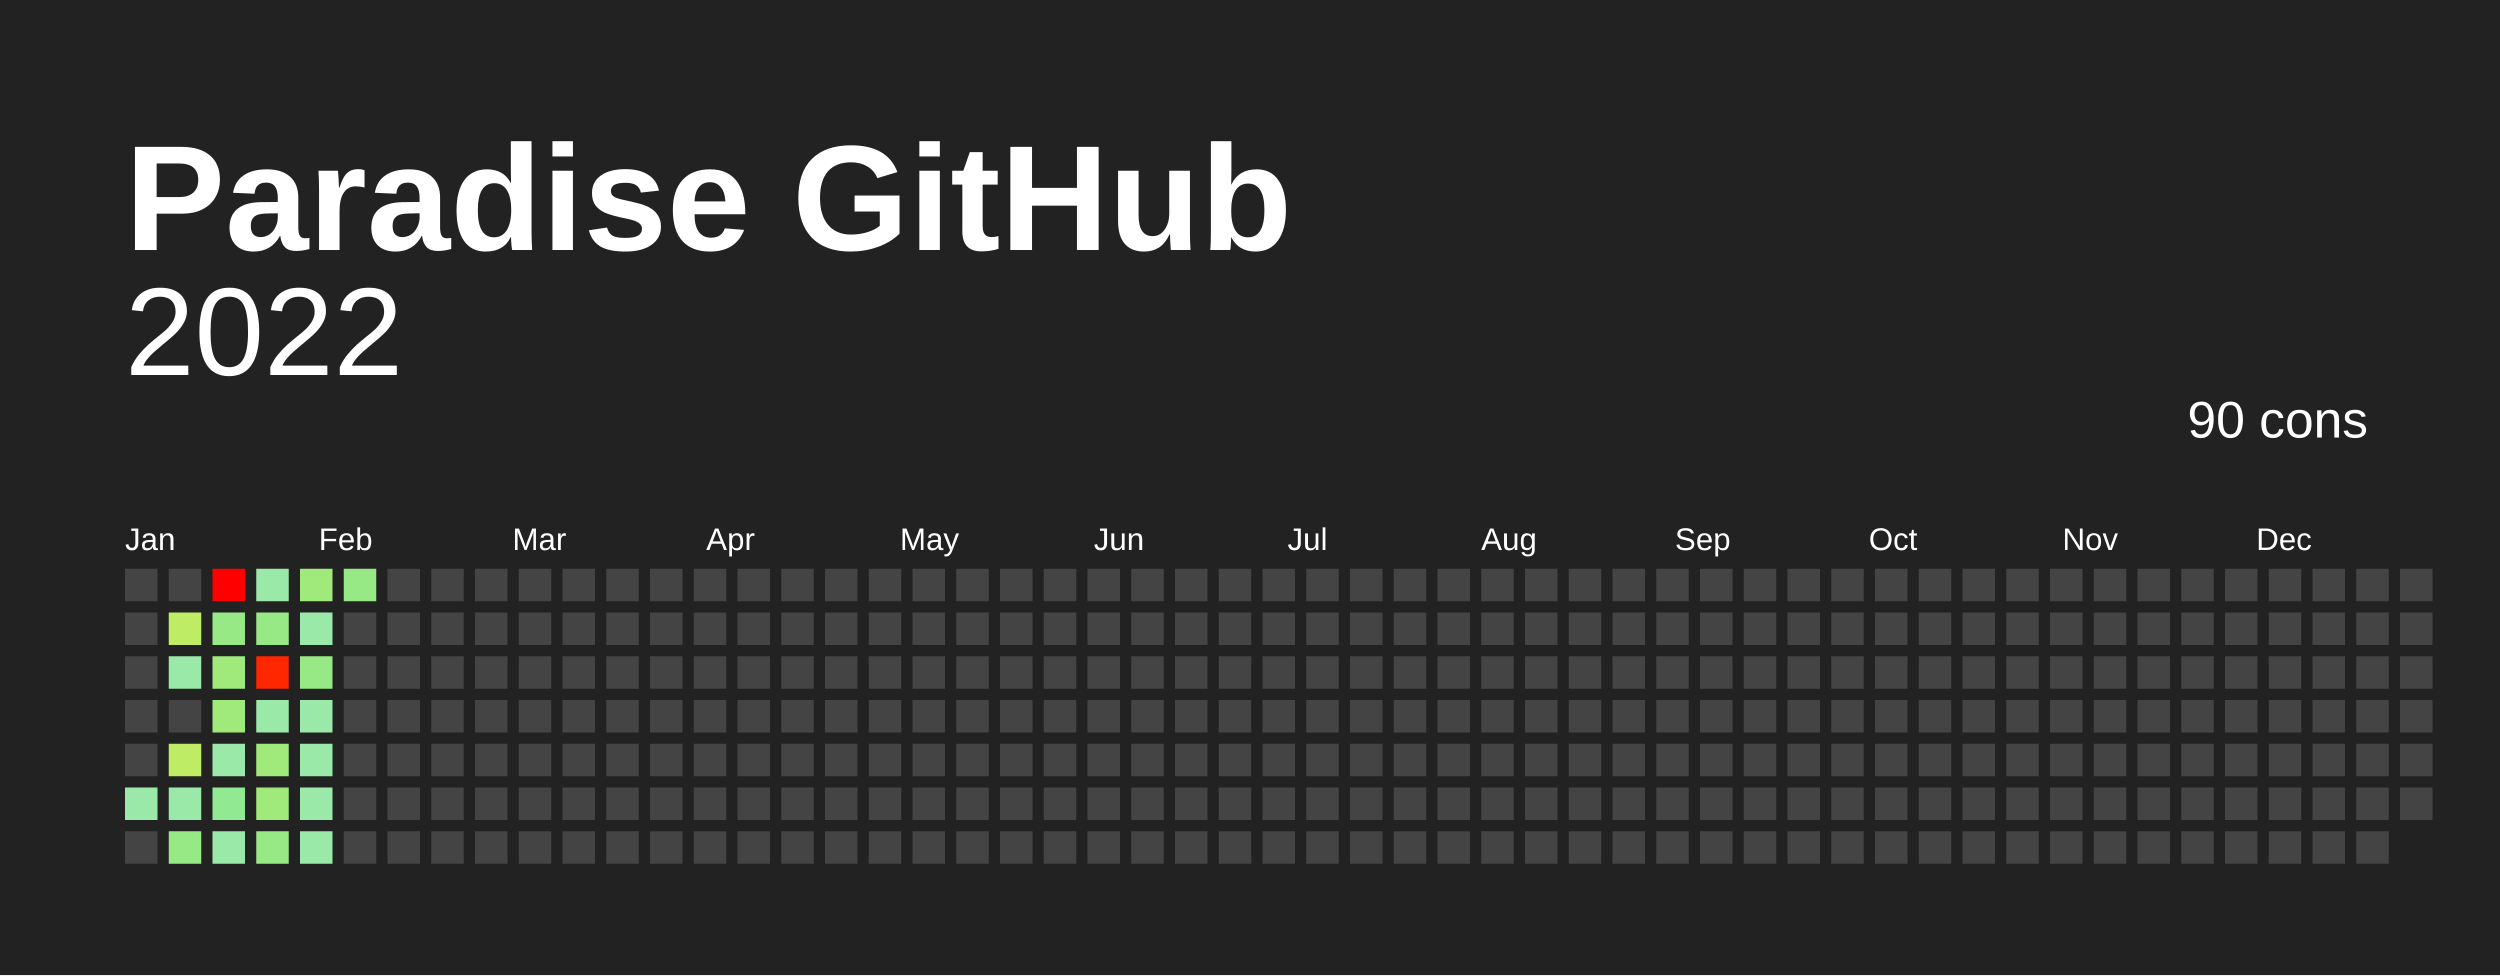
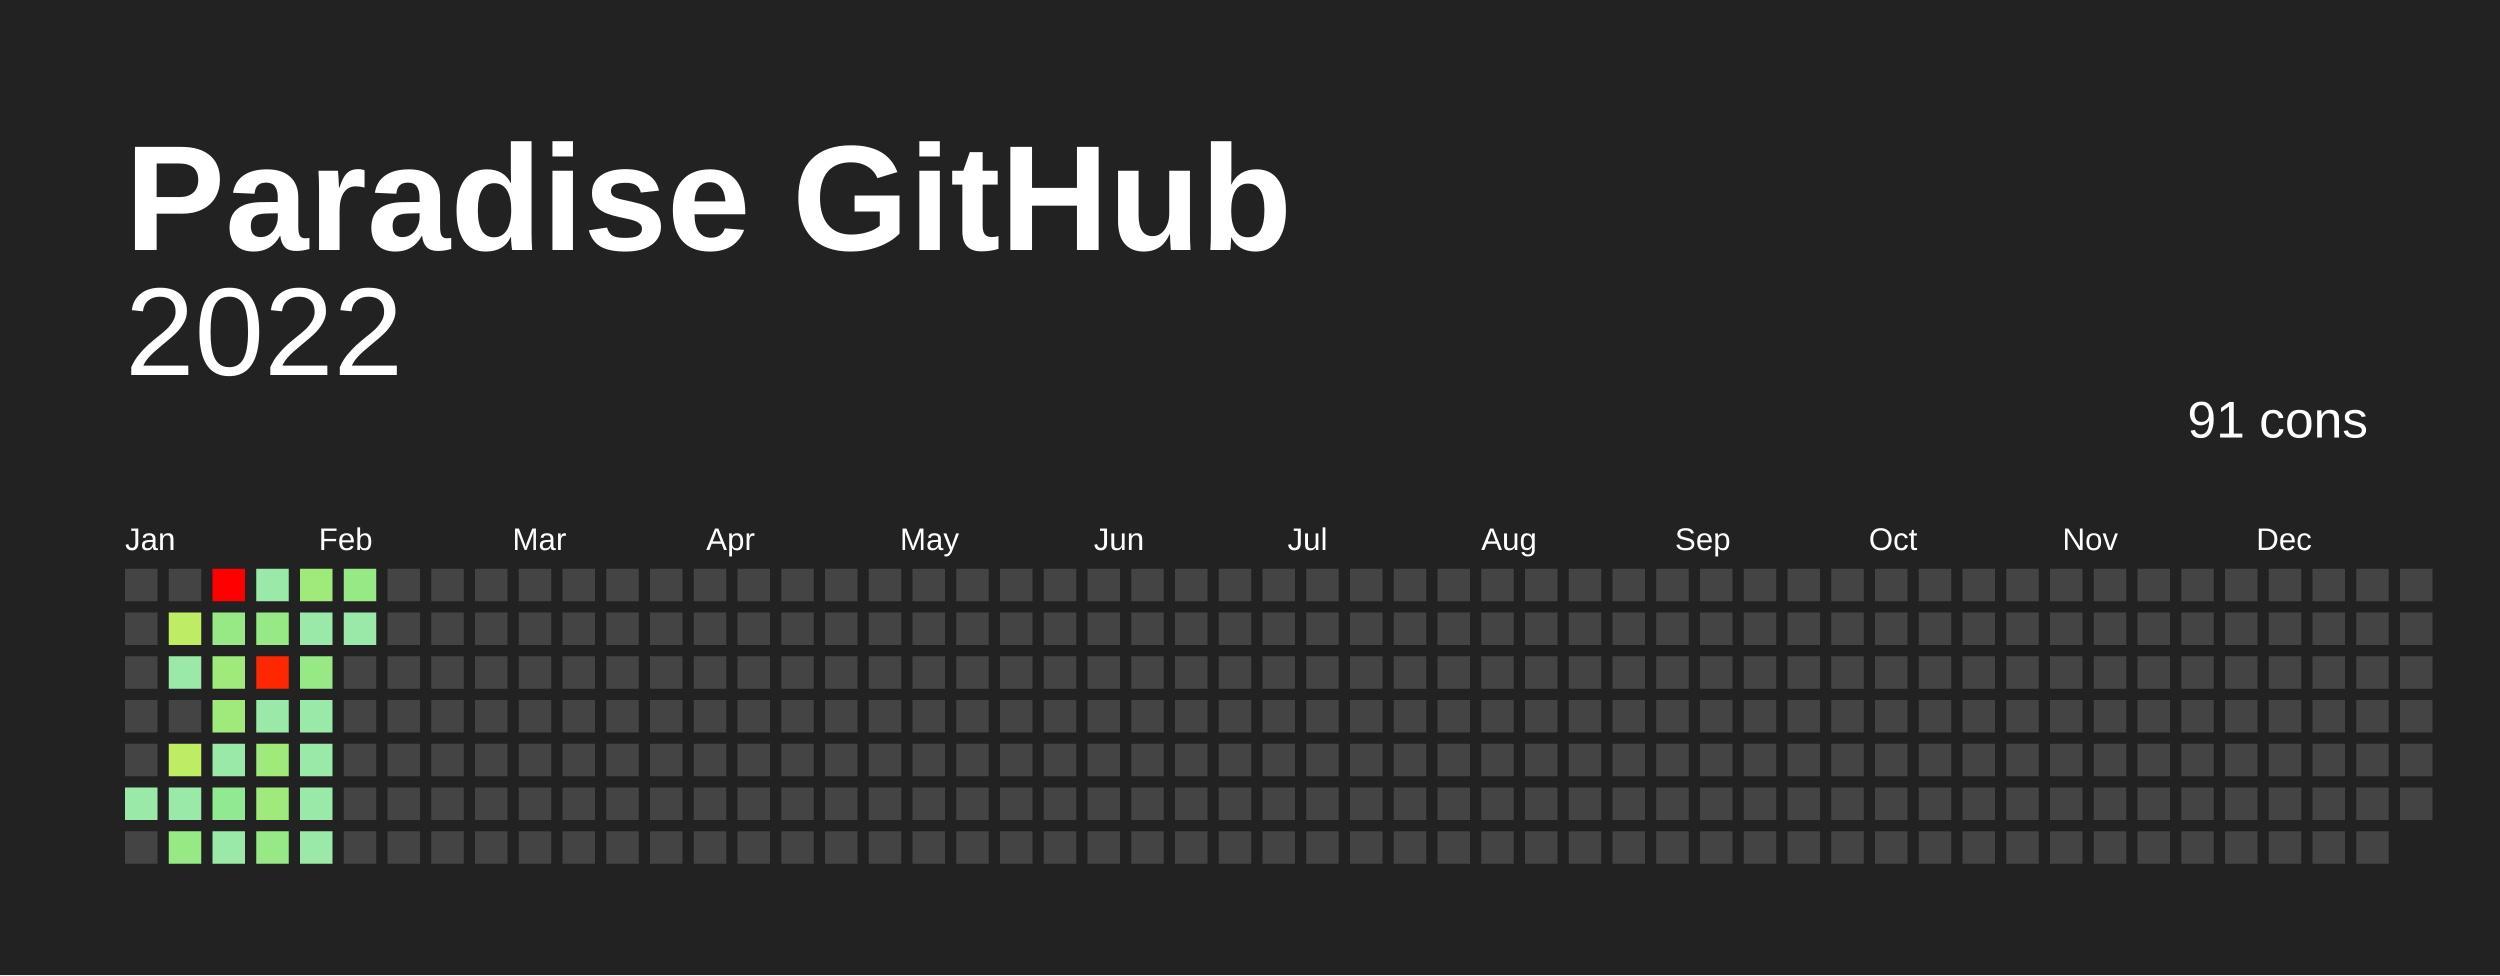
<svg xmlns="http://www.w3.org/2000/svg" baseProfile="full" height="78mm" version="1.1" viewBox="0,0,200,78" width="200mm">
  <defs />
  <rect fill="#222222" height="78" width="200" x="0" y="0" />
  <text fill="#FFFFFF" style="font-size:12px; font-family:Arial; font-weight:bold;" x="10" y="20">Paradise GitHub</text>
  <text alignment-baseline="hanging" fill="#FFFFFF" style="font-size:10.0px; font-family:Arial;" x="10" y="30">2022</text>
-   <text alignment-baseline="hanging" fill="#FFFFFF" style="font-size:4.125px; font-family:Arial;" x="175" y="35">90 cons</text>
+   <text alignment-baseline="hanging" fill="#FFFFFF" style="font-size:4.125px; font-family:Arial;" x="175" y="35">91 cons</text>
  <text fill="#FFFFFF" style="font-size:2.5px; font-family:Arial" x="10.0" y="44">Jan</text>
  <text fill="#FFFFFF" style="font-size:2.5px; font-family:Arial" x="25.5" y="44">Feb</text>
  <text fill="#FFFFFF" style="font-size:2.5px; font-family:Arial" x="41.0" y="44">Mar</text>
  <text fill="#FFFFFF" style="font-size:2.5px; font-family:Arial" x="56.5" y="44">Apr</text>
  <text fill="#FFFFFF" style="font-size:2.5px; font-family:Arial" x="72.0" y="44">May</text>
  <text fill="#FFFFFF" style="font-size:2.5px; font-family:Arial" x="87.5" y="44">Jun</text>
  <text fill="#FFFFFF" style="font-size:2.5px; font-family:Arial" x="103.0" y="44">Jul</text>
  <text fill="#FFFFFF" style="font-size:2.5px; font-family:Arial" x="118.5" y="44">Aug</text>
  <text fill="#FFFFFF" style="font-size:2.5px; font-family:Arial" x="134.0" y="44">Sep</text>
  <text fill="#FFFFFF" style="font-size:2.5px; font-family:Arial" x="149.5" y="44">Oct</text>
  <text fill="#FFFFFF" style="font-size:2.5px; font-family:Arial" x="165.0" y="44">Nov</text>
  <text fill="#FFFFFF" style="font-size:2.5px; font-family:Arial" x="180.5" y="44">Dec</text>
  <rect fill="#444444" height="2.6" width="2.6" x="10.0" y="45.5" />
  <rect fill="#444444" height="2.6" width="2.6" x="10.0" y="49.0" />
  <rect fill="#444444" height="2.6" width="2.6" x="10.0" y="52.5" />
  <rect fill="#444444" height="2.6" width="2.6" x="10.0" y="56.0" />
  <rect fill="#444444" height="2.6" width="2.6" x="10.0" y="59.5" />
  <rect fill="#9be9a8" height="2.6" width="2.6" x="10.0" y="63.0" />
  <rect fill="#444444" height="2.6" width="2.6" x="10.0" y="66.5" />
  <rect fill="#444444" height="2.6" width="2.6" x="13.5" y="45.5" />
  <rect fill="#bfec65" height="2.6" width="2.6" x="13.5" y="49.0" />
  <rect fill="#9be9a8" height="2.6" width="2.6" x="13.5" y="52.5" />
  <rect fill="#444444" height="2.6" width="2.6" x="13.5" y="56.0" />
  <rect fill="#bfec65" height="2.6" width="2.6" x="13.5" y="59.5" />
  <rect fill="#9be9a8" height="2.6" width="2.6" x="13.5" y="63.0" />
  <rect fill="#97e986" height="2.6" width="2.6" x="13.5" y="66.5" />
  <rect fill="red" height="2.6" width="2.6" x="17.0" y="45.5" />
  <rect fill="#97e986" height="2.6" width="2.6" x="17.0" y="49.0" />
  <rect fill="#a0ea7b" height="2.6" width="2.6" x="17.0" y="52.5" />
  <rect fill="#a0ea7b" height="2.6" width="2.6" x="17.0" y="56.0" />
  <rect fill="#9be9a8" height="2.6" width="2.6" x="17.0" y="59.5" />
  <rect fill="#91e991" height="2.6" width="2.6" x="17.0" y="63.0" />
  <rect fill="#9be9a8" height="2.6" width="2.6" x="17.0" y="66.5" />
  <rect fill="#9be9a8" height="2.6" width="2.6" x="20.5" y="45.5" />
  <rect fill="#97e986" height="2.6" width="2.6" x="20.5" y="49.0" />
  <rect fill="#ff2700" height="2.6" width="2.6" x="20.5" y="52.5" />
  <rect fill="#9be9a8" height="2.6" width="2.6" x="20.5" y="56.0" />
  <rect fill="#a0ea7b" height="2.6" width="2.6" x="20.5" y="59.5" />
  <rect fill="#a0ea7b" height="2.6" width="2.6" x="20.5" y="63.0" />
  <rect fill="#97e986" height="2.6" width="2.6" x="20.5" y="66.5" />
  <rect fill="#a0ea7b" height="2.6" width="2.6" x="24.0" y="45.5" />
  <rect fill="#9be9a8" height="2.6" width="2.6" x="24.0" y="49.0" />
  <rect fill="#97e986" height="2.6" width="2.6" x="24.0" y="52.5" />
  <rect fill="#9be9a8" height="2.6" width="2.6" x="24.0" y="56.0" />
  <rect fill="#9be9a8" height="2.6" width="2.6" x="24.0" y="59.5" />
  <rect fill="#9be9a8" height="2.6" width="2.6" x="24.0" y="63.0" />
  <rect fill="#9be9a8" height="2.6" width="2.6" x="24.0" y="66.5" />
  <rect fill="#97e986" height="2.6" width="2.6" x="27.5" y="45.5" />
-   <rect fill="#444444" height="2.6" width="2.6" x="27.5" y="49.0" />
+   <rect fill="#9be9a8" height="2.6" width="2.6" x="27.5" y="49.0" />
  <rect fill="#444444" height="2.6" width="2.6" x="27.5" y="52.5" />
  <rect fill="#444444" height="2.6" width="2.6" x="27.5" y="56.0" />
  <rect fill="#444444" height="2.6" width="2.6" x="27.5" y="59.5" />
  <rect fill="#444444" height="2.6" width="2.6" x="27.5" y="63.0" />
  <rect fill="#444444" height="2.6" width="2.6" x="27.5" y="66.5" />
  <rect fill="#444444" height="2.6" width="2.6" x="31.0" y="45.5" />
  <rect fill="#444444" height="2.6" width="2.6" x="31.0" y="49.0" />
  <rect fill="#444444" height="2.6" width="2.6" x="31.0" y="52.5" />
  <rect fill="#444444" height="2.6" width="2.6" x="31.0" y="56.0" />
  <rect fill="#444444" height="2.6" width="2.6" x="31.0" y="59.5" />
  <rect fill="#444444" height="2.6" width="2.6" x="31.0" y="63.0" />
  <rect fill="#444444" height="2.6" width="2.6" x="31.0" y="66.5" />
  <rect fill="#444444" height="2.6" width="2.6" x="34.5" y="45.5" />
  <rect fill="#444444" height="2.6" width="2.6" x="34.5" y="49.0" />
  <rect fill="#444444" height="2.6" width="2.6" x="34.5" y="52.5" />
  <rect fill="#444444" height="2.6" width="2.6" x="34.5" y="56.0" />
  <rect fill="#444444" height="2.6" width="2.6" x="34.5" y="59.5" />
  <rect fill="#444444" height="2.6" width="2.6" x="34.5" y="63.0" />
  <rect fill="#444444" height="2.6" width="2.6" x="34.5" y="66.5" />
  <rect fill="#444444" height="2.6" width="2.6" x="38.0" y="45.5" />
  <rect fill="#444444" height="2.6" width="2.6" x="38.0" y="49.0" />
  <rect fill="#444444" height="2.6" width="2.6" x="38.0" y="52.5" />
  <rect fill="#444444" height="2.6" width="2.6" x="38.0" y="56.0" />
  <rect fill="#444444" height="2.6" width="2.6" x="38.0" y="59.5" />
  <rect fill="#444444" height="2.6" width="2.6" x="38.0" y="63.0" />
  <rect fill="#444444" height="2.6" width="2.6" x="38.0" y="66.5" />
  <rect fill="#444444" height="2.6" width="2.6" x="41.5" y="45.5" />
  <rect fill="#444444" height="2.6" width="2.6" x="41.5" y="49.0" />
  <rect fill="#444444" height="2.6" width="2.6" x="41.5" y="52.5" />
  <rect fill="#444444" height="2.6" width="2.6" x="41.5" y="56.0" />
  <rect fill="#444444" height="2.6" width="2.6" x="41.5" y="59.5" />
  <rect fill="#444444" height="2.6" width="2.6" x="41.5" y="63.0" />
  <rect fill="#444444" height="2.6" width="2.6" x="41.5" y="66.5" />
  <rect fill="#444444" height="2.6" width="2.6" x="45.0" y="45.5" />
  <rect fill="#444444" height="2.6" width="2.6" x="45.0" y="49.0" />
  <rect fill="#444444" height="2.6" width="2.6" x="45.0" y="52.5" />
  <rect fill="#444444" height="2.6" width="2.6" x="45.0" y="56.0" />
  <rect fill="#444444" height="2.6" width="2.6" x="45.0" y="59.5" />
  <rect fill="#444444" height="2.6" width="2.6" x="45.0" y="63.0" />
  <rect fill="#444444" height="2.6" width="2.6" x="45.0" y="66.5" />
  <rect fill="#444444" height="2.6" width="2.6" x="48.5" y="45.5" />
  <rect fill="#444444" height="2.6" width="2.6" x="48.5" y="49.0" />
  <rect fill="#444444" height="2.6" width="2.6" x="48.5" y="52.5" />
  <rect fill="#444444" height="2.6" width="2.6" x="48.5" y="56.0" />
  <rect fill="#444444" height="2.6" width="2.6" x="48.5" y="59.5" />
  <rect fill="#444444" height="2.6" width="2.6" x="48.5" y="63.0" />
  <rect fill="#444444" height="2.6" width="2.6" x="48.5" y="66.5" />
  <rect fill="#444444" height="2.6" width="2.6" x="52.0" y="45.5" />
  <rect fill="#444444" height="2.6" width="2.6" x="52.0" y="49.0" />
  <rect fill="#444444" height="2.6" width="2.6" x="52.0" y="52.5" />
  <rect fill="#444444" height="2.6" width="2.6" x="52.0" y="56.0" />
  <rect fill="#444444" height="2.6" width="2.6" x="52.0" y="59.5" />
  <rect fill="#444444" height="2.6" width="2.6" x="52.0" y="63.0" />
  <rect fill="#444444" height="2.6" width="2.6" x="52.0" y="66.5" />
  <rect fill="#444444" height="2.6" width="2.6" x="55.5" y="45.5" />
  <rect fill="#444444" height="2.6" width="2.6" x="55.5" y="49.0" />
  <rect fill="#444444" height="2.6" width="2.6" x="55.5" y="52.5" />
  <rect fill="#444444" height="2.6" width="2.6" x="55.5" y="56.0" />
  <rect fill="#444444" height="2.6" width="2.6" x="55.5" y="59.5" />
  <rect fill="#444444" height="2.6" width="2.6" x="55.5" y="63.0" />
  <rect fill="#444444" height="2.6" width="2.6" x="55.5" y="66.5" />
  <rect fill="#444444" height="2.6" width="2.6" x="59.0" y="45.5" />
  <rect fill="#444444" height="2.6" width="2.6" x="59.0" y="49.0" />
  <rect fill="#444444" height="2.6" width="2.6" x="59.0" y="52.5" />
  <rect fill="#444444" height="2.6" width="2.6" x="59.0" y="56.0" />
  <rect fill="#444444" height="2.6" width="2.6" x="59.0" y="59.5" />
  <rect fill="#444444" height="2.6" width="2.6" x="59.0" y="63.0" />
  <rect fill="#444444" height="2.6" width="2.6" x="59.0" y="66.5" />
  <rect fill="#444444" height="2.6" width="2.6" x="62.5" y="45.5" />
  <rect fill="#444444" height="2.6" width="2.6" x="62.5" y="49.0" />
  <rect fill="#444444" height="2.6" width="2.6" x="62.5" y="52.5" />
  <rect fill="#444444" height="2.6" width="2.6" x="62.5" y="56.0" />
  <rect fill="#444444" height="2.6" width="2.6" x="62.5" y="59.5" />
  <rect fill="#444444" height="2.6" width="2.6" x="62.5" y="63.0" />
  <rect fill="#444444" height="2.6" width="2.6" x="62.5" y="66.5" />
  <rect fill="#444444" height="2.6" width="2.6" x="66.0" y="45.5" />
  <rect fill="#444444" height="2.6" width="2.6" x="66.0" y="49.0" />
  <rect fill="#444444" height="2.6" width="2.6" x="66.0" y="52.5" />
  <rect fill="#444444" height="2.6" width="2.6" x="66.0" y="56.0" />
  <rect fill="#444444" height="2.6" width="2.6" x="66.0" y="59.5" />
  <rect fill="#444444" height="2.6" width="2.6" x="66.0" y="63.0" />
  <rect fill="#444444" height="2.6" width="2.6" x="66.0" y="66.5" />
  <rect fill="#444444" height="2.6" width="2.6" x="69.5" y="45.5" />
  <rect fill="#444444" height="2.6" width="2.6" x="69.5" y="49.0" />
  <rect fill="#444444" height="2.6" width="2.6" x="69.5" y="52.5" />
  <rect fill="#444444" height="2.6" width="2.6" x="69.5" y="56.0" />
  <rect fill="#444444" height="2.6" width="2.6" x="69.5" y="59.5" />
  <rect fill="#444444" height="2.6" width="2.6" x="69.5" y="63.0" />
  <rect fill="#444444" height="2.6" width="2.6" x="69.5" y="66.5" />
  <rect fill="#444444" height="2.6" width="2.6" x="73.0" y="45.5" />
  <rect fill="#444444" height="2.6" width="2.6" x="73.0" y="49.0" />
  <rect fill="#444444" height="2.6" width="2.6" x="73.0" y="52.5" />
  <rect fill="#444444" height="2.6" width="2.6" x="73.0" y="56.0" />
  <rect fill="#444444" height="2.6" width="2.6" x="73.0" y="59.5" />
  <rect fill="#444444" height="2.6" width="2.6" x="73.0" y="63.0" />
  <rect fill="#444444" height="2.6" width="2.6" x="73.0" y="66.5" />
  <rect fill="#444444" height="2.6" width="2.6" x="76.5" y="45.5" />
  <rect fill="#444444" height="2.6" width="2.6" x="76.5" y="49.0" />
  <rect fill="#444444" height="2.6" width="2.6" x="76.5" y="52.5" />
  <rect fill="#444444" height="2.6" width="2.6" x="76.5" y="56.0" />
  <rect fill="#444444" height="2.6" width="2.6" x="76.5" y="59.5" />
  <rect fill="#444444" height="2.6" width="2.6" x="76.5" y="63.0" />
  <rect fill="#444444" height="2.6" width="2.6" x="76.5" y="66.5" />
  <rect fill="#444444" height="2.6" width="2.6" x="80.0" y="45.5" />
  <rect fill="#444444" height="2.6" width="2.6" x="80.0" y="49.0" />
  <rect fill="#444444" height="2.6" width="2.6" x="80.0" y="52.5" />
  <rect fill="#444444" height="2.6" width="2.6" x="80.0" y="56.0" />
  <rect fill="#444444" height="2.6" width="2.6" x="80.0" y="59.5" />
  <rect fill="#444444" height="2.6" width="2.6" x="80.0" y="63.0" />
  <rect fill="#444444" height="2.6" width="2.6" x="80.0" y="66.5" />
  <rect fill="#444444" height="2.6" width="2.6" x="83.5" y="45.5" />
  <rect fill="#444444" height="2.6" width="2.6" x="83.5" y="49.0" />
  <rect fill="#444444" height="2.6" width="2.6" x="83.5" y="52.5" />
  <rect fill="#444444" height="2.6" width="2.6" x="83.5" y="56.0" />
  <rect fill="#444444" height="2.6" width="2.6" x="83.5" y="59.5" />
  <rect fill="#444444" height="2.6" width="2.6" x="83.5" y="63.0" />
  <rect fill="#444444" height="2.6" width="2.6" x="83.5" y="66.5" />
  <rect fill="#444444" height="2.6" width="2.6" x="87.0" y="45.5" />
  <rect fill="#444444" height="2.6" width="2.6" x="87.0" y="49.0" />
  <rect fill="#444444" height="2.6" width="2.6" x="87.0" y="52.5" />
  <rect fill="#444444" height="2.6" width="2.6" x="87.0" y="56.0" />
  <rect fill="#444444" height="2.6" width="2.6" x="87.0" y="59.5" />
  <rect fill="#444444" height="2.6" width="2.6" x="87.0" y="63.0" />
  <rect fill="#444444" height="2.6" width="2.6" x="87.0" y="66.5" />
  <rect fill="#444444" height="2.6" width="2.6" x="90.5" y="45.5" />
  <rect fill="#444444" height="2.6" width="2.6" x="90.5" y="49.0" />
  <rect fill="#444444" height="2.6" width="2.6" x="90.5" y="52.5" />
  <rect fill="#444444" height="2.6" width="2.6" x="90.5" y="56.0" />
  <rect fill="#444444" height="2.6" width="2.6" x="90.5" y="59.5" />
  <rect fill="#444444" height="2.6" width="2.6" x="90.5" y="63.0" />
  <rect fill="#444444" height="2.6" width="2.6" x="90.5" y="66.5" />
  <rect fill="#444444" height="2.6" width="2.6" x="94.0" y="45.5" />
  <rect fill="#444444" height="2.6" width="2.6" x="94.0" y="49.0" />
  <rect fill="#444444" height="2.6" width="2.6" x="94.0" y="52.5" />
  <rect fill="#444444" height="2.6" width="2.6" x="94.0" y="56.0" />
  <rect fill="#444444" height="2.6" width="2.6" x="94.0" y="59.5" />
  <rect fill="#444444" height="2.6" width="2.6" x="94.0" y="63.0" />
  <rect fill="#444444" height="2.6" width="2.6" x="94.0" y="66.5" />
  <rect fill="#444444" height="2.6" width="2.6" x="97.5" y="45.5" />
  <rect fill="#444444" height="2.6" width="2.6" x="97.5" y="49.0" />
  <rect fill="#444444" height="2.6" width="2.6" x="97.5" y="52.5" />
  <rect fill="#444444" height="2.6" width="2.6" x="97.5" y="56.0" />
  <rect fill="#444444" height="2.6" width="2.6" x="97.5" y="59.5" />
  <rect fill="#444444" height="2.6" width="2.6" x="97.5" y="63.0" />
  <rect fill="#444444" height="2.6" width="2.6" x="97.5" y="66.5" />
  <rect fill="#444444" height="2.6" width="2.6" x="101.0" y="45.5" />
  <rect fill="#444444" height="2.6" width="2.6" x="101.0" y="49.0" />
  <rect fill="#444444" height="2.6" width="2.6" x="101.0" y="52.5" />
  <rect fill="#444444" height="2.6" width="2.6" x="101.0" y="56.0" />
  <rect fill="#444444" height="2.6" width="2.6" x="101.0" y="59.5" />
  <rect fill="#444444" height="2.6" width="2.6" x="101.0" y="63.0" />
  <rect fill="#444444" height="2.6" width="2.6" x="101.0" y="66.5" />
  <rect fill="#444444" height="2.6" width="2.6" x="104.5" y="45.5" />
  <rect fill="#444444" height="2.6" width="2.6" x="104.5" y="49.0" />
  <rect fill="#444444" height="2.6" width="2.6" x="104.5" y="52.5" />
  <rect fill="#444444" height="2.6" width="2.6" x="104.5" y="56.0" />
  <rect fill="#444444" height="2.6" width="2.6" x="104.5" y="59.5" />
  <rect fill="#444444" height="2.6" width="2.6" x="104.5" y="63.0" />
  <rect fill="#444444" height="2.6" width="2.6" x="104.5" y="66.5" />
  <rect fill="#444444" height="2.6" width="2.6" x="108.0" y="45.5" />
  <rect fill="#444444" height="2.6" width="2.6" x="108.0" y="49.0" />
  <rect fill="#444444" height="2.6" width="2.6" x="108.0" y="52.5" />
  <rect fill="#444444" height="2.6" width="2.6" x="108.0" y="56.0" />
  <rect fill="#444444" height="2.6" width="2.6" x="108.0" y="59.5" />
  <rect fill="#444444" height="2.6" width="2.6" x="108.0" y="63.0" />
  <rect fill="#444444" height="2.6" width="2.6" x="108.0" y="66.5" />
  <rect fill="#444444" height="2.6" width="2.6" x="111.5" y="45.5" />
  <rect fill="#444444" height="2.6" width="2.6" x="111.5" y="49.0" />
  <rect fill="#444444" height="2.6" width="2.6" x="111.5" y="52.5" />
  <rect fill="#444444" height="2.6" width="2.6" x="111.5" y="56.0" />
  <rect fill="#444444" height="2.6" width="2.6" x="111.5" y="59.5" />
  <rect fill="#444444" height="2.6" width="2.6" x="111.5" y="63.0" />
  <rect fill="#444444" height="2.6" width="2.6" x="111.5" y="66.5" />
  <rect fill="#444444" height="2.6" width="2.6" x="115.0" y="45.5" />
  <rect fill="#444444" height="2.6" width="2.6" x="115.0" y="49.0" />
  <rect fill="#444444" height="2.6" width="2.6" x="115.0" y="52.5" />
  <rect fill="#444444" height="2.6" width="2.6" x="115.0" y="56.0" />
  <rect fill="#444444" height="2.6" width="2.6" x="115.0" y="59.5" />
  <rect fill="#444444" height="2.6" width="2.6" x="115.0" y="63.0" />
  <rect fill="#444444" height="2.6" width="2.6" x="115.0" y="66.5" />
  <rect fill="#444444" height="2.6" width="2.6" x="118.5" y="45.5" />
  <rect fill="#444444" height="2.6" width="2.6" x="118.5" y="49.0" />
  <rect fill="#444444" height="2.6" width="2.6" x="118.5" y="52.5" />
  <rect fill="#444444" height="2.6" width="2.6" x="118.5" y="56.0" />
  <rect fill="#444444" height="2.6" width="2.6" x="118.5" y="59.5" />
  <rect fill="#444444" height="2.6" width="2.6" x="118.5" y="63.0" />
  <rect fill="#444444" height="2.6" width="2.6" x="118.5" y="66.5" />
  <rect fill="#444444" height="2.6" width="2.6" x="122.0" y="45.5" />
  <rect fill="#444444" height="2.6" width="2.6" x="122.0" y="49.0" />
  <rect fill="#444444" height="2.6" width="2.6" x="122.0" y="52.5" />
  <rect fill="#444444" height="2.6" width="2.6" x="122.0" y="56.0" />
  <rect fill="#444444" height="2.6" width="2.6" x="122.0" y="59.5" />
  <rect fill="#444444" height="2.6" width="2.6" x="122.0" y="63.0" />
  <rect fill="#444444" height="2.6" width="2.6" x="122.0" y="66.5" />
  <rect fill="#444444" height="2.6" width="2.6" x="125.5" y="45.5" />
  <rect fill="#444444" height="2.6" width="2.6" x="125.5" y="49.0" />
  <rect fill="#444444" height="2.6" width="2.6" x="125.5" y="52.5" />
  <rect fill="#444444" height="2.6" width="2.6" x="125.5" y="56.0" />
  <rect fill="#444444" height="2.6" width="2.6" x="125.5" y="59.5" />
  <rect fill="#444444" height="2.6" width="2.6" x="125.5" y="63.0" />
  <rect fill="#444444" height="2.6" width="2.6" x="125.5" y="66.5" />
  <rect fill="#444444" height="2.6" width="2.6" x="129.0" y="45.5" />
  <rect fill="#444444" height="2.6" width="2.6" x="129.0" y="49.0" />
  <rect fill="#444444" height="2.6" width="2.6" x="129.0" y="52.5" />
  <rect fill="#444444" height="2.6" width="2.6" x="129.0" y="56.0" />
  <rect fill="#444444" height="2.6" width="2.6" x="129.0" y="59.5" />
  <rect fill="#444444" height="2.6" width="2.6" x="129.0" y="63.0" />
  <rect fill="#444444" height="2.6" width="2.6" x="129.0" y="66.5" />
  <rect fill="#444444" height="2.6" width="2.6" x="132.5" y="45.5" />
  <rect fill="#444444" height="2.6" width="2.6" x="132.5" y="49.0" />
  <rect fill="#444444" height="2.6" width="2.6" x="132.5" y="52.5" />
  <rect fill="#444444" height="2.6" width="2.6" x="132.5" y="56.0" />
  <rect fill="#444444" height="2.6" width="2.6" x="132.5" y="59.5" />
  <rect fill="#444444" height="2.6" width="2.6" x="132.5" y="63.0" />
  <rect fill="#444444" height="2.6" width="2.6" x="132.5" y="66.5" />
  <rect fill="#444444" height="2.6" width="2.6" x="136.0" y="45.5" />
  <rect fill="#444444" height="2.6" width="2.6" x="136.0" y="49.0" />
  <rect fill="#444444" height="2.6" width="2.6" x="136.0" y="52.5" />
  <rect fill="#444444" height="2.6" width="2.6" x="136.0" y="56.0" />
  <rect fill="#444444" height="2.6" width="2.6" x="136.0" y="59.5" />
  <rect fill="#444444" height="2.6" width="2.6" x="136.0" y="63.0" />
  <rect fill="#444444" height="2.6" width="2.6" x="136.0" y="66.5" />
  <rect fill="#444444" height="2.6" width="2.6" x="139.5" y="45.5" />
  <rect fill="#444444" height="2.6" width="2.6" x="139.5" y="49.0" />
  <rect fill="#444444" height="2.6" width="2.6" x="139.5" y="52.5" />
  <rect fill="#444444" height="2.6" width="2.6" x="139.5" y="56.0" />
  <rect fill="#444444" height="2.6" width="2.6" x="139.5" y="59.5" />
  <rect fill="#444444" height="2.6" width="2.6" x="139.5" y="63.0" />
  <rect fill="#444444" height="2.6" width="2.6" x="139.5" y="66.5" />
  <rect fill="#444444" height="2.6" width="2.6" x="143.0" y="45.5" />
  <rect fill="#444444" height="2.6" width="2.6" x="143.0" y="49.0" />
  <rect fill="#444444" height="2.6" width="2.6" x="143.0" y="52.5" />
  <rect fill="#444444" height="2.6" width="2.6" x="143.0" y="56.0" />
  <rect fill="#444444" height="2.6" width="2.6" x="143.0" y="59.5" />
  <rect fill="#444444" height="2.6" width="2.6" x="143.0" y="63.0" />
  <rect fill="#444444" height="2.6" width="2.6" x="143.0" y="66.5" />
  <rect fill="#444444" height="2.6" width="2.6" x="146.5" y="45.5" />
  <rect fill="#444444" height="2.6" width="2.6" x="146.5" y="49.0" />
  <rect fill="#444444" height="2.6" width="2.6" x="146.5" y="52.5" />
  <rect fill="#444444" height="2.6" width="2.6" x="146.5" y="56.0" />
  <rect fill="#444444" height="2.6" width="2.6" x="146.5" y="59.5" />
  <rect fill="#444444" height="2.6" width="2.6" x="146.5" y="63.0" />
  <rect fill="#444444" height="2.6" width="2.6" x="146.5" y="66.5" />
  <rect fill="#444444" height="2.6" width="2.6" x="150.0" y="45.5" />
  <rect fill="#444444" height="2.6" width="2.6" x="150.0" y="49.0" />
  <rect fill="#444444" height="2.6" width="2.6" x="150.0" y="52.5" />
  <rect fill="#444444" height="2.6" width="2.6" x="150.0" y="56.0" />
  <rect fill="#444444" height="2.6" width="2.6" x="150.0" y="59.5" />
  <rect fill="#444444" height="2.6" width="2.6" x="150.0" y="63.0" />
  <rect fill="#444444" height="2.6" width="2.6" x="150.0" y="66.5" />
  <rect fill="#444444" height="2.6" width="2.6" x="153.5" y="45.5" />
  <rect fill="#444444" height="2.6" width="2.6" x="153.5" y="49.0" />
  <rect fill="#444444" height="2.6" width="2.6" x="153.5" y="52.5" />
  <rect fill="#444444" height="2.6" width="2.6" x="153.5" y="56.0" />
  <rect fill="#444444" height="2.6" width="2.6" x="153.5" y="59.5" />
  <rect fill="#444444" height="2.6" width="2.6" x="153.5" y="63.0" />
  <rect fill="#444444" height="2.6" width="2.6" x="153.5" y="66.5" />
  <rect fill="#444444" height="2.6" width="2.6" x="157.0" y="45.5" />
  <rect fill="#444444" height="2.6" width="2.6" x="157.0" y="49.0" />
  <rect fill="#444444" height="2.6" width="2.6" x="157.0" y="52.5" />
  <rect fill="#444444" height="2.6" width="2.6" x="157.0" y="56.0" />
  <rect fill="#444444" height="2.6" width="2.6" x="157.0" y="59.5" />
  <rect fill="#444444" height="2.6" width="2.6" x="157.0" y="63.0" />
  <rect fill="#444444" height="2.6" width="2.6" x="157.0" y="66.5" />
  <rect fill="#444444" height="2.6" width="2.6" x="160.5" y="45.5" />
  <rect fill="#444444" height="2.6" width="2.6" x="160.5" y="49.0" />
  <rect fill="#444444" height="2.6" width="2.6" x="160.5" y="52.5" />
  <rect fill="#444444" height="2.6" width="2.6" x="160.5" y="56.0" />
  <rect fill="#444444" height="2.6" width="2.6" x="160.5" y="59.5" />
  <rect fill="#444444" height="2.6" width="2.6" x="160.5" y="63.0" />
  <rect fill="#444444" height="2.6" width="2.6" x="160.5" y="66.5" />
  <rect fill="#444444" height="2.6" width="2.6" x="164.0" y="45.5" />
  <rect fill="#444444" height="2.6" width="2.6" x="164.0" y="49.0" />
  <rect fill="#444444" height="2.6" width="2.6" x="164.0" y="52.5" />
  <rect fill="#444444" height="2.6" width="2.6" x="164.0" y="56.0" />
  <rect fill="#444444" height="2.6" width="2.6" x="164.0" y="59.5" />
  <rect fill="#444444" height="2.6" width="2.6" x="164.0" y="63.0" />
  <rect fill="#444444" height="2.6" width="2.6" x="164.0" y="66.5" />
  <rect fill="#444444" height="2.6" width="2.6" x="167.5" y="45.5" />
  <rect fill="#444444" height="2.6" width="2.6" x="167.5" y="49.0" />
  <rect fill="#444444" height="2.6" width="2.6" x="167.5" y="52.5" />
  <rect fill="#444444" height="2.6" width="2.6" x="167.5" y="56.0" />
  <rect fill="#444444" height="2.6" width="2.6" x="167.5" y="59.5" />
  <rect fill="#444444" height="2.6" width="2.6" x="167.5" y="63.0" />
  <rect fill="#444444" height="2.6" width="2.6" x="167.5" y="66.5" />
  <rect fill="#444444" height="2.6" width="2.6" x="171.0" y="45.5" />
  <rect fill="#444444" height="2.6" width="2.6" x="171.0" y="49.0" />
  <rect fill="#444444" height="2.6" width="2.6" x="171.0" y="52.5" />
  <rect fill="#444444" height="2.6" width="2.6" x="171.0" y="56.0" />
  <rect fill="#444444" height="2.6" width="2.6" x="171.0" y="59.5" />
  <rect fill="#444444" height="2.6" width="2.6" x="171.0" y="63.0" />
  <rect fill="#444444" height="2.6" width="2.6" x="171.0" y="66.5" />
  <rect fill="#444444" height="2.6" width="2.6" x="174.5" y="45.5" />
  <rect fill="#444444" height="2.6" width="2.6" x="174.5" y="49.0" />
  <rect fill="#444444" height="2.6" width="2.6" x="174.5" y="52.5" />
  <rect fill="#444444" height="2.6" width="2.6" x="174.5" y="56.0" />
  <rect fill="#444444" height="2.6" width="2.6" x="174.5" y="59.5" />
  <rect fill="#444444" height="2.6" width="2.6" x="174.5" y="63.0" />
  <rect fill="#444444" height="2.6" width="2.6" x="174.5" y="66.5" />
  <rect fill="#444444" height="2.6" width="2.6" x="178.0" y="45.5" />
  <rect fill="#444444" height="2.6" width="2.6" x="178.0" y="49.0" />
  <rect fill="#444444" height="2.6" width="2.6" x="178.0" y="52.5" />
  <rect fill="#444444" height="2.6" width="2.6" x="178.0" y="56.0" />
  <rect fill="#444444" height="2.6" width="2.6" x="178.0" y="59.5" />
  <rect fill="#444444" height="2.6" width="2.6" x="178.0" y="63.0" />
  <rect fill="#444444" height="2.6" width="2.6" x="178.0" y="66.5" />
  <rect fill="#444444" height="2.6" width="2.6" x="181.5" y="45.5" />
  <rect fill="#444444" height="2.6" width="2.6" x="181.5" y="49.0" />
  <rect fill="#444444" height="2.6" width="2.6" x="181.5" y="52.5" />
  <rect fill="#444444" height="2.6" width="2.6" x="181.5" y="56.0" />
  <rect fill="#444444" height="2.6" width="2.6" x="181.5" y="59.5" />
  <rect fill="#444444" height="2.6" width="2.6" x="181.5" y="63.0" />
  <rect fill="#444444" height="2.6" width="2.6" x="181.5" y="66.5" />
  <rect fill="#444444" height="2.6" width="2.6" x="185.0" y="45.5" />
  <rect fill="#444444" height="2.6" width="2.6" x="185.0" y="49.0" />
  <rect fill="#444444" height="2.6" width="2.6" x="185.0" y="52.5" />
  <rect fill="#444444" height="2.6" width="2.6" x="185.0" y="56.0" />
  <rect fill="#444444" height="2.6" width="2.6" x="185.0" y="59.5" />
  <rect fill="#444444" height="2.6" width="2.6" x="185.0" y="63.0" />
  <rect fill="#444444" height="2.6" width="2.6" x="185.0" y="66.5" />
  <rect fill="#444444" height="2.6" width="2.6" x="188.5" y="45.5" />
  <rect fill="#444444" height="2.6" width="2.6" x="188.5" y="49.0" />
  <rect fill="#444444" height="2.6" width="2.6" x="188.5" y="52.5" />
  <rect fill="#444444" height="2.6" width="2.6" x="188.5" y="56.0" />
  <rect fill="#444444" height="2.6" width="2.6" x="188.5" y="59.5" />
  <rect fill="#444444" height="2.6" width="2.6" x="188.5" y="63.0" />
  <rect fill="#444444" height="2.6" width="2.6" x="188.5" y="66.5" />
  <rect fill="#444444" height="2.6" width="2.6" x="192.0" y="45.5" />
  <rect fill="#444444" height="2.6" width="2.6" x="192.0" y="49.0" />
  <rect fill="#444444" height="2.6" width="2.6" x="192.0" y="52.5" />
  <rect fill="#444444" height="2.6" width="2.6" x="192.0" y="56.0" />
  <rect fill="#444444" height="2.6" width="2.6" x="192.0" y="59.5" />
  <rect fill="#444444" height="2.6" width="2.6" x="192.0" y="63.0" />
</svg>
